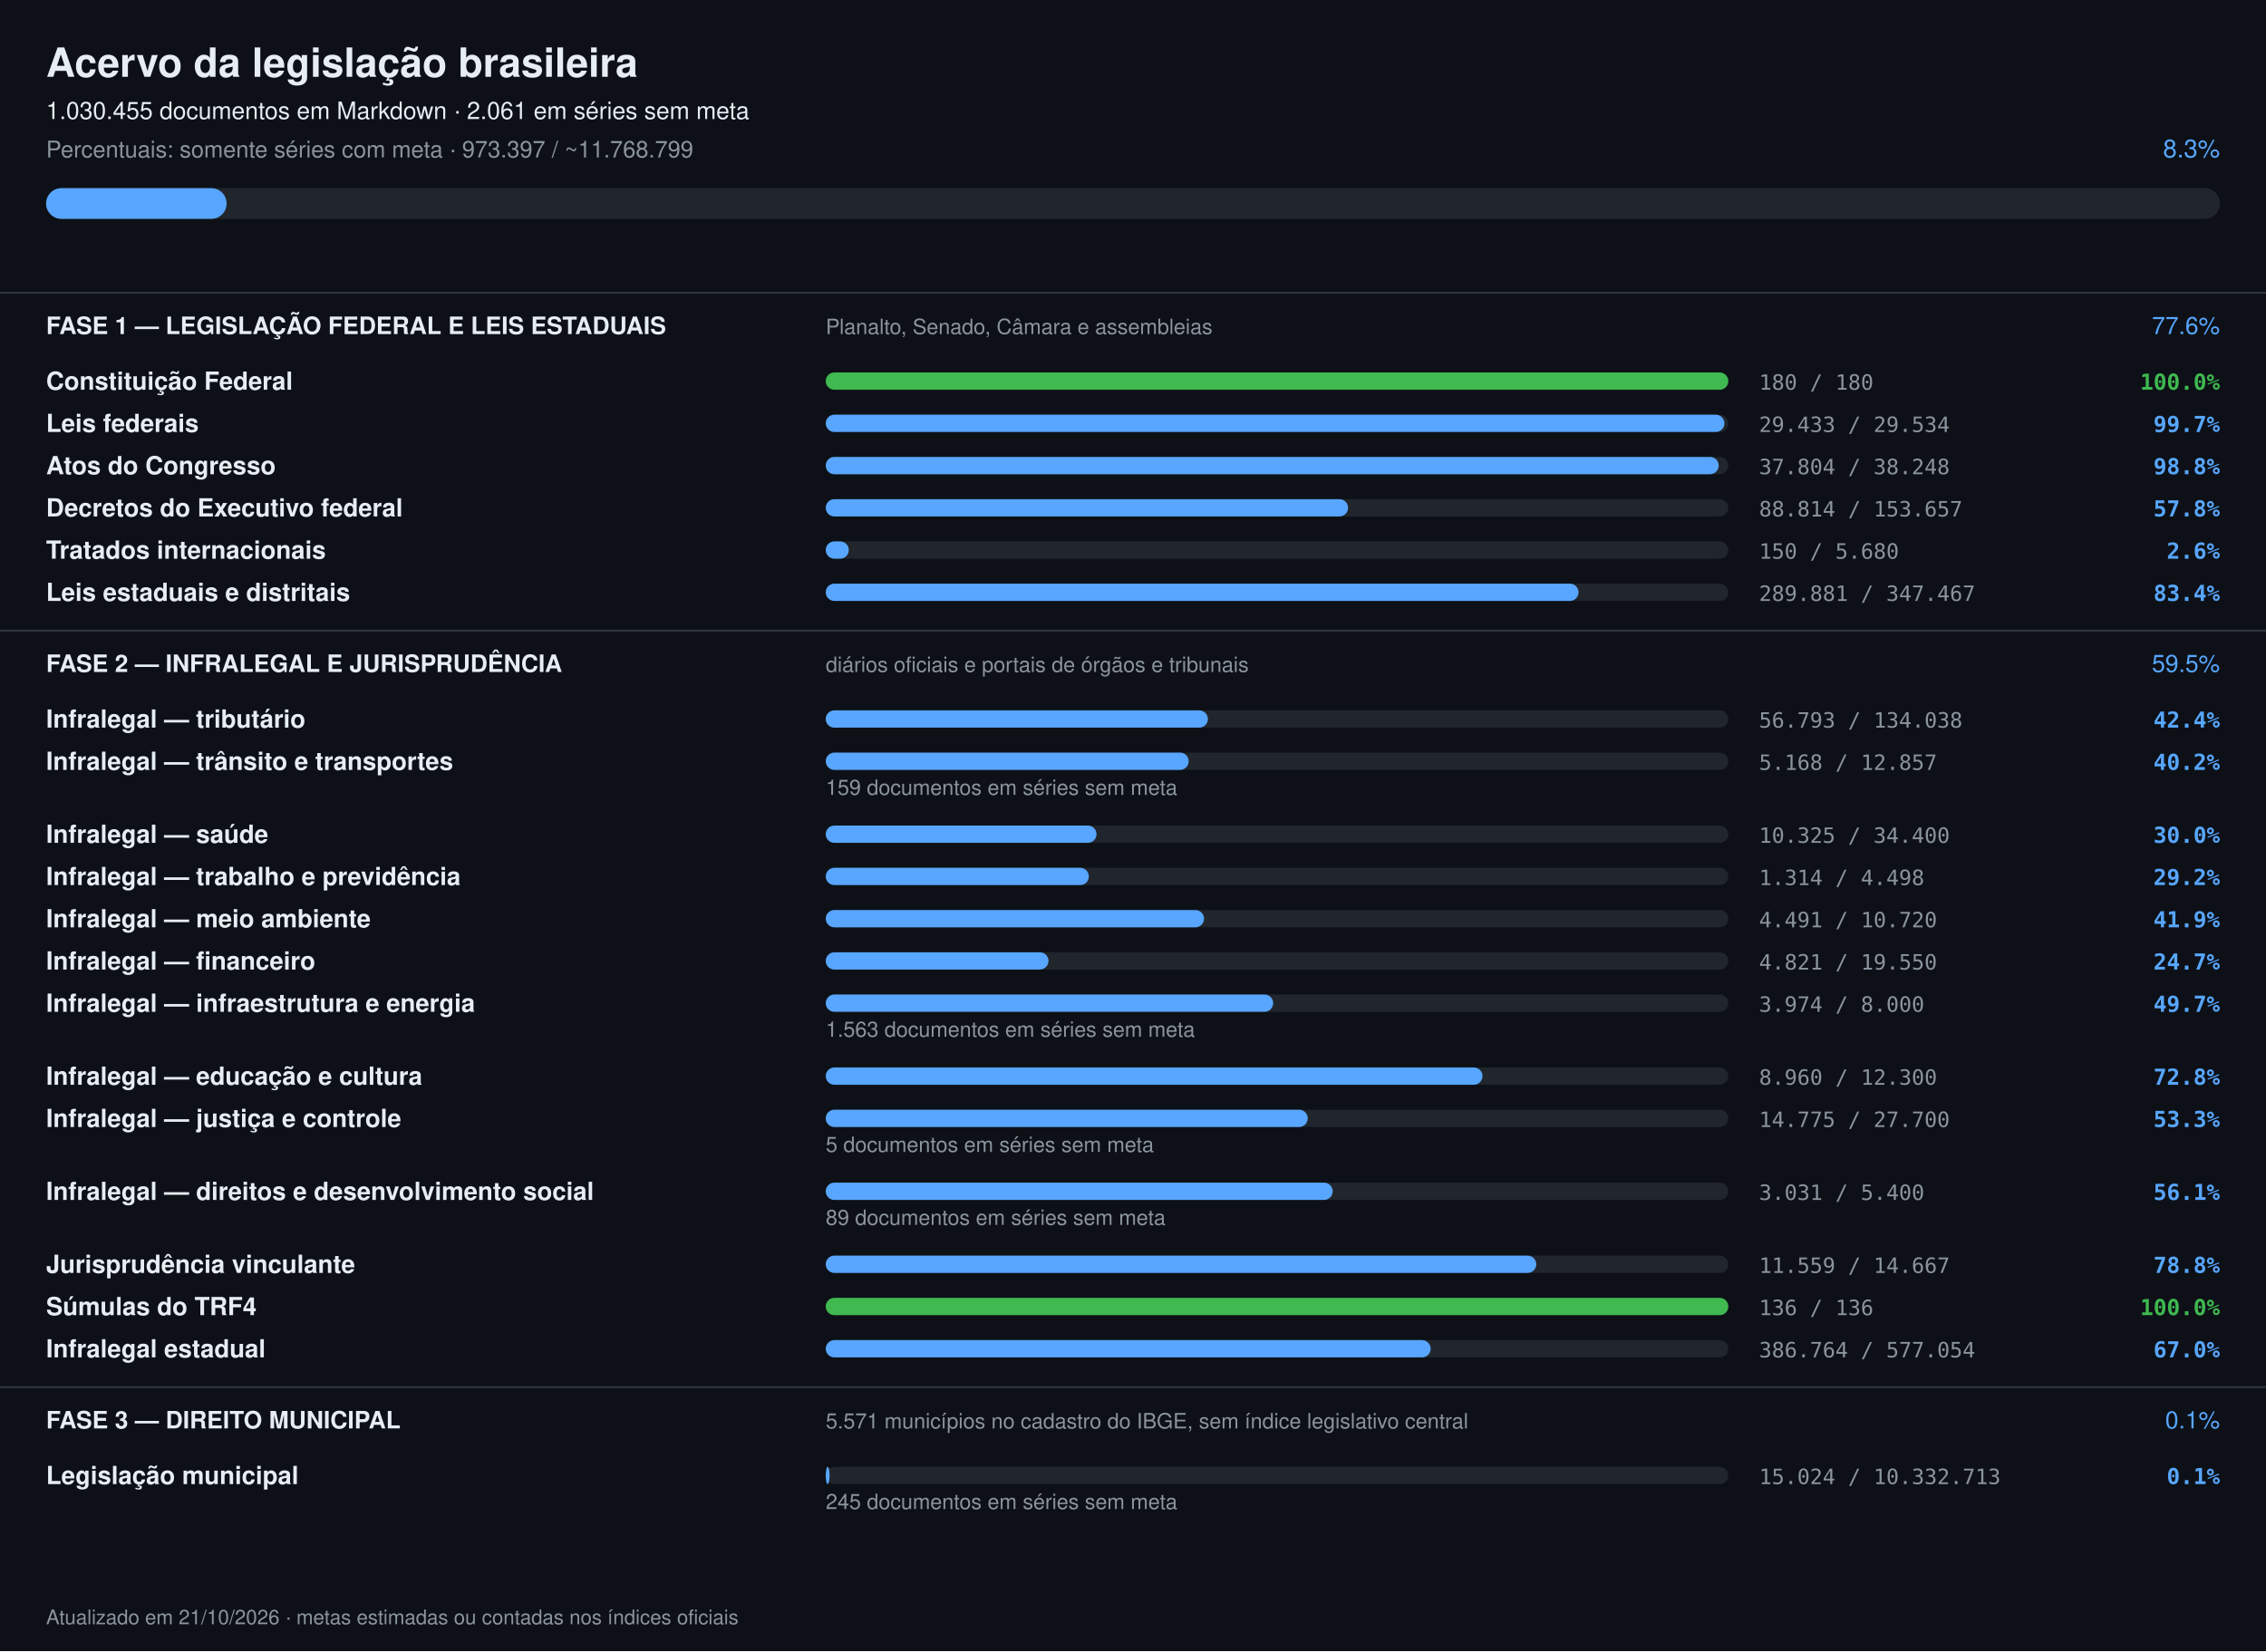
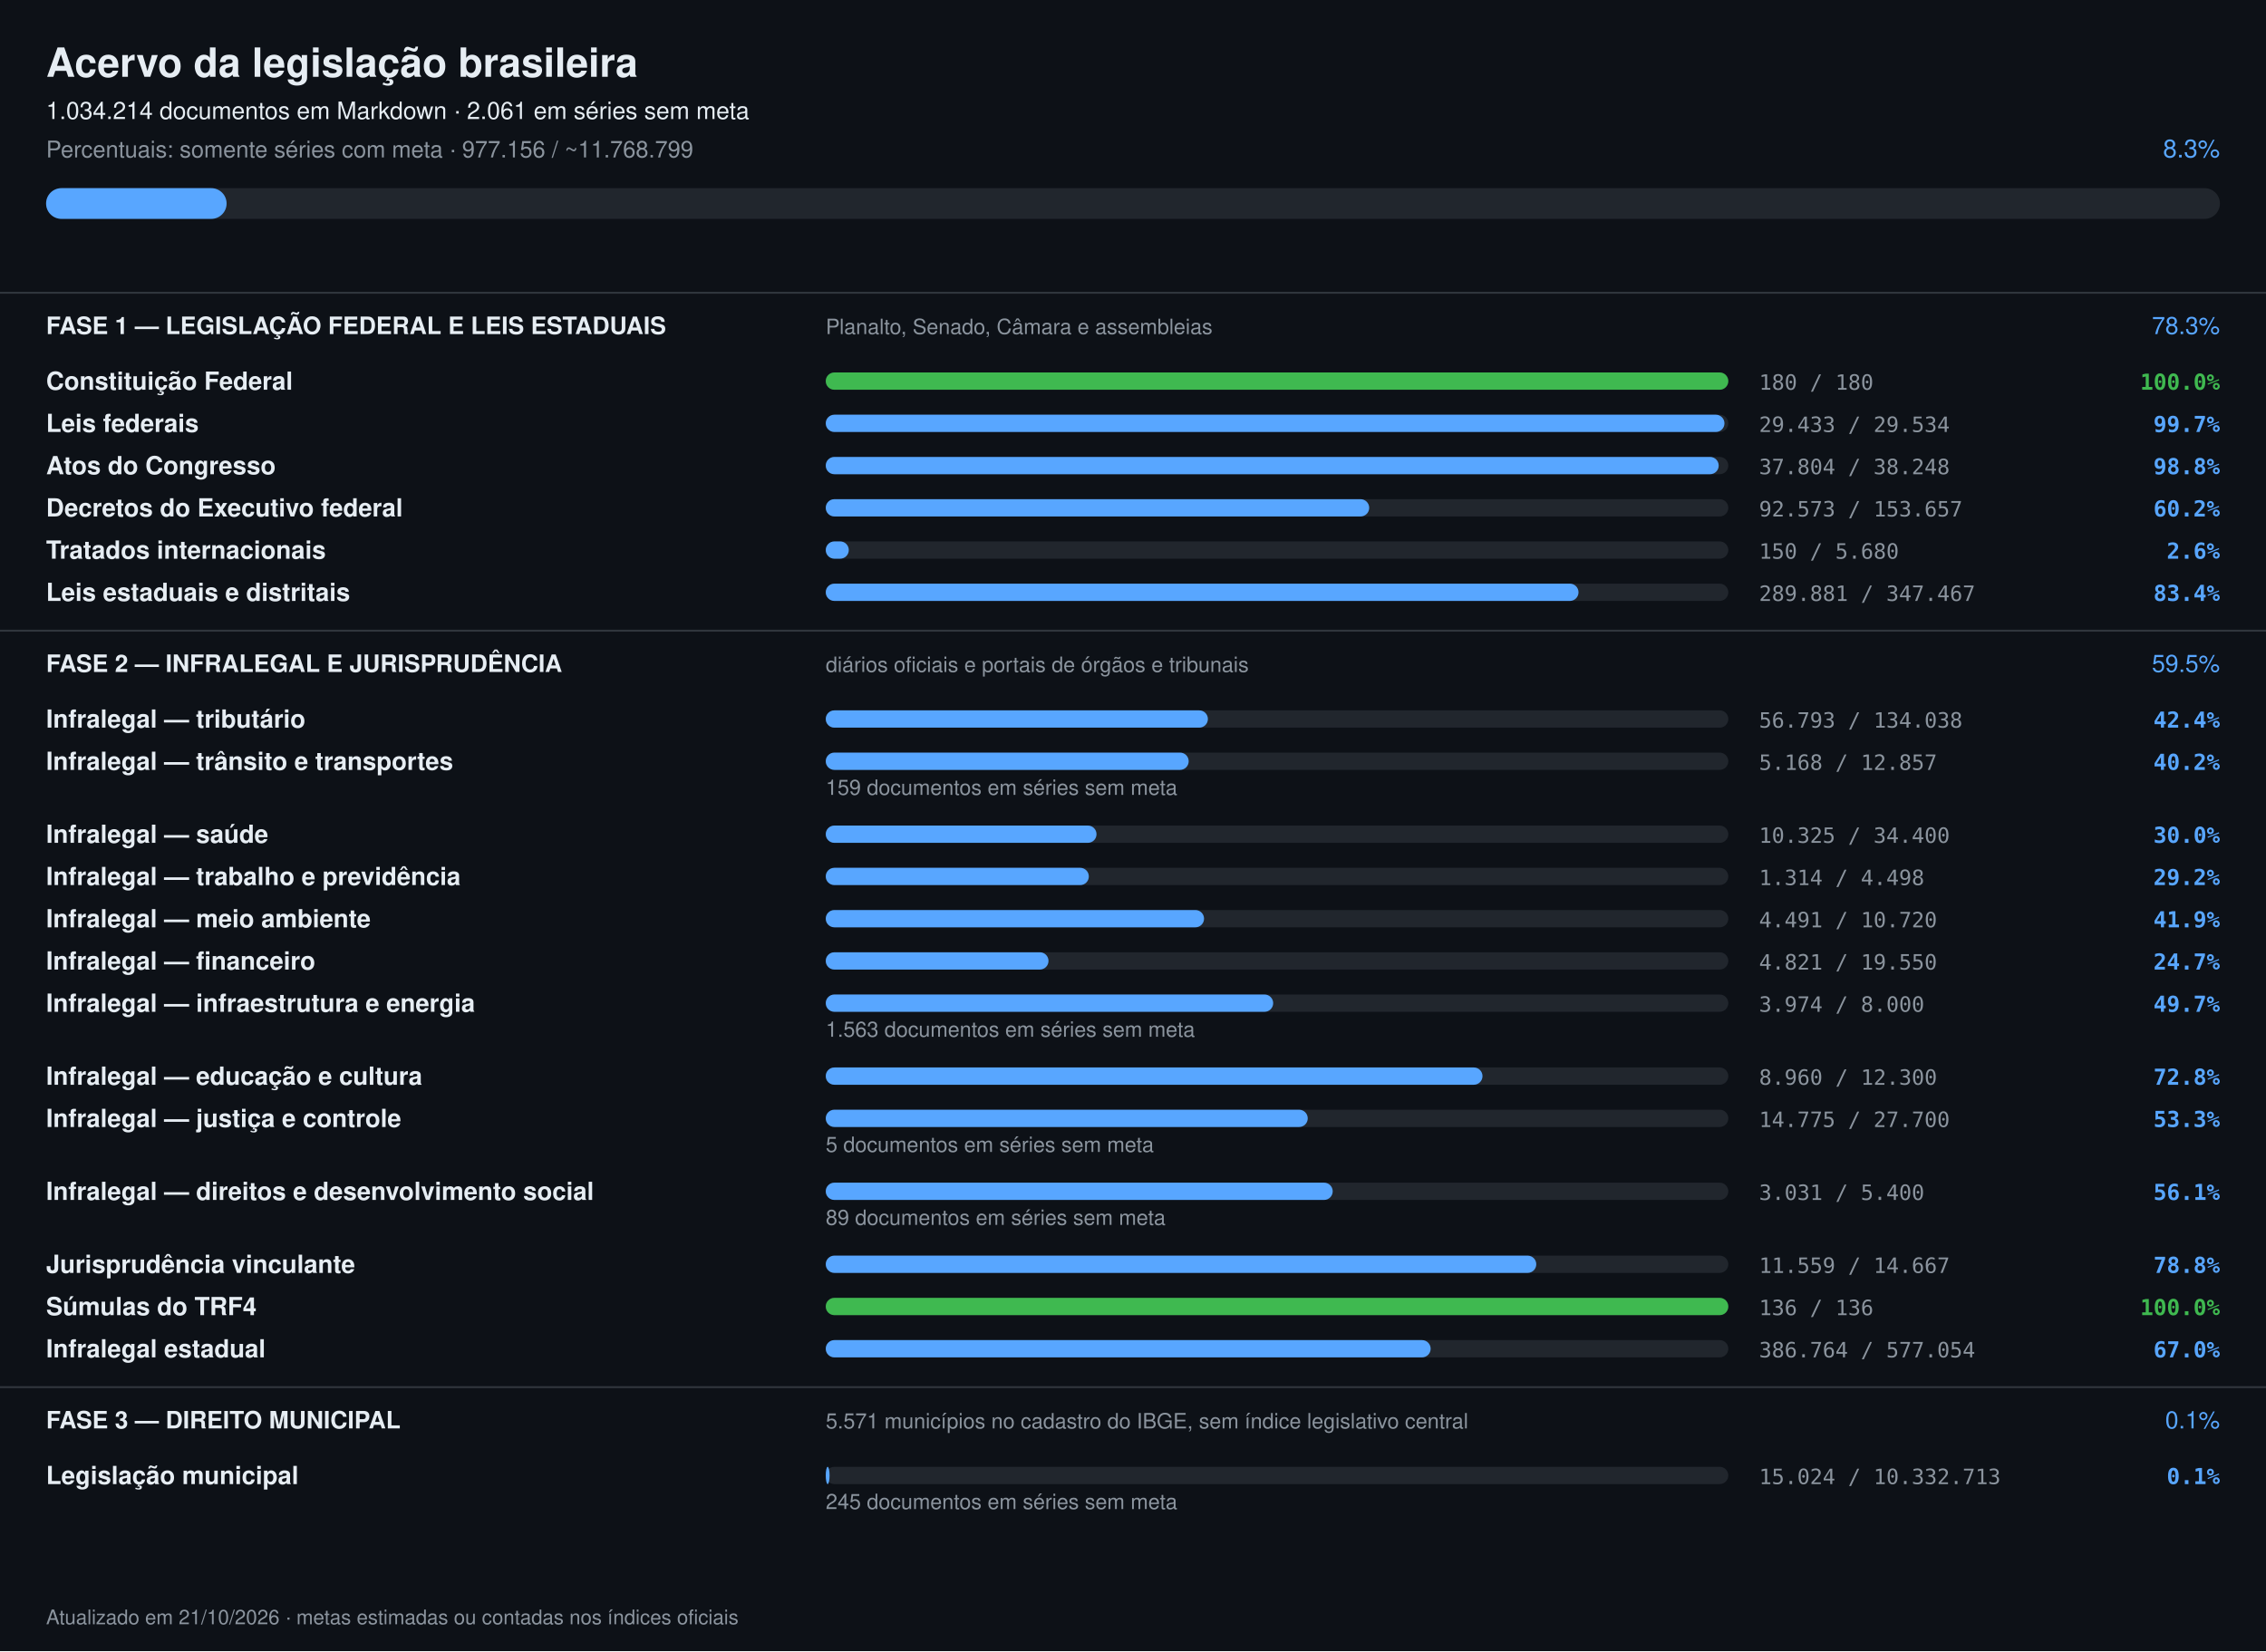
<svg xmlns="http://www.w3.org/2000/svg" width="1180" height="860" viewBox="0 0 1180 860" font-family="-apple-system,Segoe UI,Helvetica,Arial,sans-serif">
  <rect width="1180" height="860" fill="#0d1117" />
  <text x="24" y="40" font-size="21" font-weight="700" fill="#e6edf3">Acervo da legislação brasileira</text>
-   <text x="24" y="62" font-size="12.5" fill="#e6edf3">1.030.455 documentos em Markdown · 2.061 em séries sem meta</text>
-   <text x="24" y="82" font-size="12" fill="#8b949e">Percentuais: somente séries com meta · 973.397 / ~11.768.799</text>
+   <text x="24" y="62" font-size="12.5" fill="#e6edf3">1.034.214 documentos em Markdown · 2.061 em séries sem meta</text>
+   <text x="24" y="82" font-size="12" fill="#8b949e">Percentuais: somente séries com meta · 977.156 / ~11.768.799</text>
  <text x="1156" y="82" font-size="13" text-anchor="end" fill="#58a6ff">8.3%</text>
  <rect x="24" y="98" width="1132" height="16" rx="8" fill="#21262d" />
  <rect x="24" y="98" width="94" height="16" rx="8" fill="#58a6ff" />
  <rect x="0" y="152" width="1180" height="1" fill="#30363d" />
  <text x="24" y="174" font-size="12.5" font-weight="700" fill="#e6edf3">FASE 1 — LEGISLAÇÃO FEDERAL E LEIS ESTADUAIS</text>
  <text x="430" y="174" font-size="11" fill="#8b949e">Planalto, Senado, Câmara e assembleias</text>
-   <text x="1156" y="174" font-size="12.5" text-anchor="end" fill="#58a6ff">77.6%</text>
+   <text x="1156" y="174" font-size="12.5" text-anchor="end" fill="#58a6ff">78.3%</text>
  <text x="24" y="203" font-size="13" font-weight="600" fill="#e6edf3">Constituição Federal</text>
  <rect x="430" y="194" width="470" height="9" rx="4.5" fill="#21262d" />
  <rect x="430" y="194" width="470" height="9" rx="4.5" fill="#3fb950" />
  <text x="916" y="203" font-size="11" fill="#8b949e" font-family="ui-monospace,monospace">180 / 180</text>
  <text x="1156" y="203" font-size="11.5" text-anchor="end" font-weight="600" fill="#3fb950" font-family="ui-monospace,monospace">100.0%</text>
  <text x="24" y="225" font-size="13" font-weight="600" fill="#e6edf3">Leis federais</text>
  <rect x="430" y="216" width="470" height="9" rx="4.5" fill="#21262d" />
  <rect x="430" y="216" width="468" height="9" rx="4.5" fill="#58a6ff" />
  <text x="916" y="225" font-size="11" fill="#8b949e" font-family="ui-monospace,monospace">29.433 / 29.534</text>
  <text x="1156" y="225" font-size="11.5" text-anchor="end" font-weight="600" fill="#58a6ff" font-family="ui-monospace,monospace">99.7%</text>
  <text x="24" y="247" font-size="13" font-weight="600" fill="#e6edf3">Atos do Congresso</text>
  <rect x="430" y="238" width="470" height="9" rx="4.5" fill="#21262d" />
  <rect x="430" y="238" width="465" height="9" rx="4.5" fill="#58a6ff" />
  <text x="916" y="247" font-size="11" fill="#8b949e" font-family="ui-monospace,monospace">37.804 / 38.248</text>
  <text x="1156" y="247" font-size="11.5" text-anchor="end" font-weight="600" fill="#58a6ff" font-family="ui-monospace,monospace">98.8%</text>
  <text x="24" y="269" font-size="13" font-weight="600" fill="#e6edf3">Decretos do Executivo federal</text>
  <rect x="430" y="260" width="470" height="9" rx="4.5" fill="#21262d" />
-   <rect x="430" y="260" width="272" height="9" rx="4.5" fill="#58a6ff" />
-   <text x="916" y="269" font-size="11" fill="#8b949e" font-family="ui-monospace,monospace">88.814 / 153.657</text>
-   <text x="1156" y="269" font-size="11.5" text-anchor="end" font-weight="600" fill="#58a6ff" font-family="ui-monospace,monospace">57.8%</text>
+   <rect x="430" y="260" width="283" height="9" rx="4.5" fill="#58a6ff" />
+   <text x="916" y="269" font-size="11" fill="#8b949e" font-family="ui-monospace,monospace">92.573 / 153.657</text>
+   <text x="1156" y="269" font-size="11.5" text-anchor="end" font-weight="600" fill="#58a6ff" font-family="ui-monospace,monospace">60.2%</text>
  <text x="24" y="291" font-size="13" font-weight="600" fill="#e6edf3">Tratados internacionais</text>
  <rect x="430" y="282" width="470" height="9" rx="4.5" fill="#21262d" />
  <rect x="430" y="282" width="12" height="9" rx="4.5" fill="#58a6ff" />
  <text x="916" y="291" font-size="11" fill="#8b949e" font-family="ui-monospace,monospace">150 / 5.680</text>
  <text x="1156" y="291" font-size="11.5" text-anchor="end" font-weight="600" fill="#58a6ff" font-family="ui-monospace,monospace">2.6%</text>
  <text x="24" y="313" font-size="13" font-weight="600" fill="#e6edf3">Leis estaduais e distritais</text>
  <rect x="430" y="304" width="470" height="9" rx="4.5" fill="#21262d" />
  <rect x="430" y="304" width="392" height="9" rx="4.5" fill="#58a6ff" />
  <text x="916" y="313" font-size="11" fill="#8b949e" font-family="ui-monospace,monospace">289.881 / 347.467</text>
  <text x="1156" y="313" font-size="11.5" text-anchor="end" font-weight="600" fill="#58a6ff" font-family="ui-monospace,monospace">83.4%</text>
  <rect x="0" y="328" width="1180" height="1" fill="#30363d" />
  <text x="24" y="350" font-size="12.5" font-weight="700" fill="#e6edf3">FASE 2 — INFRALEGAL E JURISPRUDÊNCIA</text>
  <text x="430" y="350" font-size="11" fill="#8b949e">diários oficiais e portais de órgãos e tribunais</text>
  <text x="1156" y="350" font-size="12.5" text-anchor="end" fill="#58a6ff">59.5%</text>
  <text x="24" y="379" font-size="13" font-weight="600" fill="#e6edf3">Infralegal — tributário</text>
  <rect x="430" y="370" width="470" height="9" rx="4.5" fill="#21262d" />
  <rect x="430" y="370" width="199" height="9" rx="4.5" fill="#58a6ff" />
  <text x="916" y="379" font-size="11" fill="#8b949e" font-family="ui-monospace,monospace">56.793 / 134.038</text>
  <text x="1156" y="379" font-size="11.5" text-anchor="end" font-weight="600" fill="#58a6ff" font-family="ui-monospace,monospace">42.4%</text>
  <text x="24" y="401" font-size="13" font-weight="600" fill="#e6edf3">Infralegal — trânsito e transportes</text>
  <rect x="430" y="392" width="470" height="9" rx="4.5" fill="#21262d" />
  <rect x="430" y="392" width="189" height="9" rx="4.5" fill="#58a6ff" />
  <text x="916" y="401" font-size="11" fill="#8b949e" font-family="ui-monospace,monospace">5.168 / 12.857</text>
  <text x="1156" y="401" font-size="11.5" text-anchor="end" font-weight="600" fill="#58a6ff" font-family="ui-monospace,monospace">40.2%</text>
  <text x="430" y="414" font-size="11" fill="#8b949e">159 documentos em séries sem meta</text>
  <text x="24" y="439" font-size="13" font-weight="600" fill="#e6edf3">Infralegal — saúde</text>
  <rect x="430" y="430" width="470" height="9" rx="4.5" fill="#21262d" />
  <rect x="430" y="430" width="141" height="9" rx="4.5" fill="#58a6ff" />
  <text x="916" y="439" font-size="11" fill="#8b949e" font-family="ui-monospace,monospace">10.325 / 34.400</text>
  <text x="1156" y="439" font-size="11.5" text-anchor="end" font-weight="600" fill="#58a6ff" font-family="ui-monospace,monospace">30.0%</text>
  <text x="24" y="461" font-size="13" font-weight="600" fill="#e6edf3">Infralegal — trabalho e previdência</text>
  <rect x="430" y="452" width="470" height="9" rx="4.5" fill="#21262d" />
  <rect x="430" y="452" width="137" height="9" rx="4.5" fill="#58a6ff" />
  <text x="916" y="461" font-size="11" fill="#8b949e" font-family="ui-monospace,monospace">1.314 / 4.498</text>
  <text x="1156" y="461" font-size="11.5" text-anchor="end" font-weight="600" fill="#58a6ff" font-family="ui-monospace,monospace">29.2%</text>
  <text x="24" y="483" font-size="13" font-weight="600" fill="#e6edf3">Infralegal — meio ambiente</text>
  <rect x="430" y="474" width="470" height="9" rx="4.5" fill="#21262d" />
  <rect x="430" y="474" width="197" height="9" rx="4.5" fill="#58a6ff" />
  <text x="916" y="483" font-size="11" fill="#8b949e" font-family="ui-monospace,monospace">4.491 / 10.720</text>
  <text x="1156" y="483" font-size="11.5" text-anchor="end" font-weight="600" fill="#58a6ff" font-family="ui-monospace,monospace">41.9%</text>
  <text x="24" y="505" font-size="13" font-weight="600" fill="#e6edf3">Infralegal — financeiro</text>
  <rect x="430" y="496" width="470" height="9" rx="4.5" fill="#21262d" />
  <rect x="430" y="496" width="116" height="9" rx="4.5" fill="#58a6ff" />
  <text x="916" y="505" font-size="11" fill="#8b949e" font-family="ui-monospace,monospace">4.821 / 19.550</text>
  <text x="1156" y="505" font-size="11.5" text-anchor="end" font-weight="600" fill="#58a6ff" font-family="ui-monospace,monospace">24.7%</text>
  <text x="24" y="527" font-size="13" font-weight="600" fill="#e6edf3">Infralegal — infraestrutura e energia</text>
  <rect x="430" y="518" width="470" height="9" rx="4.5" fill="#21262d" />
  <rect x="430" y="518" width="233" height="9" rx="4.5" fill="#58a6ff" />
  <text x="916" y="527" font-size="11" fill="#8b949e" font-family="ui-monospace,monospace">3.974 / 8.000</text>
  <text x="1156" y="527" font-size="11.5" text-anchor="end" font-weight="600" fill="#58a6ff" font-family="ui-monospace,monospace">49.7%</text>
  <text x="430" y="540" font-size="11" fill="#8b949e">1.563 documentos em séries sem meta</text>
  <text x="24" y="565" font-size="13" font-weight="600" fill="#e6edf3">Infralegal — educação e cultura</text>
  <rect x="430" y="556" width="470" height="9" rx="4.5" fill="#21262d" />
  <rect x="430" y="556" width="342" height="9" rx="4.5" fill="#58a6ff" />
  <text x="916" y="565" font-size="11" fill="#8b949e" font-family="ui-monospace,monospace">8.960 / 12.300</text>
  <text x="1156" y="565" font-size="11.5" text-anchor="end" font-weight="600" fill="#58a6ff" font-family="ui-monospace,monospace">72.8%</text>
  <text x="24" y="587" font-size="13" font-weight="600" fill="#e6edf3">Infralegal — justiça e controle</text>
  <rect x="430" y="578" width="470" height="9" rx="4.5" fill="#21262d" />
  <rect x="430" y="578" width="251" height="9" rx="4.5" fill="#58a6ff" />
  <text x="916" y="587" font-size="11" fill="#8b949e" font-family="ui-monospace,monospace">14.775 / 27.700</text>
  <text x="1156" y="587" font-size="11.5" text-anchor="end" font-weight="600" fill="#58a6ff" font-family="ui-monospace,monospace">53.3%</text>
  <text x="430" y="600" font-size="11" fill="#8b949e">5 documentos em séries sem meta</text>
  <text x="24" y="625" font-size="13" font-weight="600" fill="#e6edf3">Infralegal — direitos e desenvolvimento social</text>
  <rect x="430" y="616" width="470" height="9" rx="4.5" fill="#21262d" />
  <rect x="430" y="616" width="264" height="9" rx="4.5" fill="#58a6ff" />
  <text x="916" y="625" font-size="11" fill="#8b949e" font-family="ui-monospace,monospace">3.031 / 5.400</text>
  <text x="1156" y="625" font-size="11.5" text-anchor="end" font-weight="600" fill="#58a6ff" font-family="ui-monospace,monospace">56.1%</text>
  <text x="430" y="638" font-size="11" fill="#8b949e">89 documentos em séries sem meta</text>
  <text x="24" y="663" font-size="13" font-weight="600" fill="#e6edf3">Jurisprudência vinculante</text>
  <rect x="430" y="654" width="470" height="9" rx="4.5" fill="#21262d" />
  <rect x="430" y="654" width="370" height="9" rx="4.5" fill="#58a6ff" />
  <text x="916" y="663" font-size="11" fill="#8b949e" font-family="ui-monospace,monospace">11.559 / 14.667</text>
  <text x="1156" y="663" font-size="11.5" text-anchor="end" font-weight="600" fill="#58a6ff" font-family="ui-monospace,monospace">78.8%</text>
  <text x="24" y="685" font-size="13" font-weight="600" fill="#e6edf3">Súmulas do TRF4</text>
  <rect x="430" y="676" width="470" height="9" rx="4.5" fill="#21262d" />
  <rect x="430" y="676" width="470" height="9" rx="4.5" fill="#3fb950" />
  <text x="916" y="685" font-size="11" fill="#8b949e" font-family="ui-monospace,monospace">136 / 136</text>
  <text x="1156" y="685" font-size="11.5" text-anchor="end" font-weight="600" fill="#3fb950" font-family="ui-monospace,monospace">100.0%</text>
  <text x="24" y="707" font-size="13" font-weight="600" fill="#e6edf3">Infralegal estadual</text>
  <rect x="430" y="698" width="470" height="9" rx="4.5" fill="#21262d" />
  <rect x="430" y="698" width="315" height="9" rx="4.5" fill="#58a6ff" />
  <text x="916" y="707" font-size="11" fill="#8b949e" font-family="ui-monospace,monospace">386.764 / 577.054</text>
  <text x="1156" y="707" font-size="11.5" text-anchor="end" font-weight="600" fill="#58a6ff" font-family="ui-monospace,monospace">67.0%</text>
  <rect x="0" y="722" width="1180" height="1" fill="#30363d" />
  <text x="24" y="744" font-size="12.5" font-weight="700" fill="#e6edf3">FASE 3 — DIREITO MUNICIPAL</text>
  <text x="430" y="744" font-size="11" fill="#8b949e">5.571 municípios no cadastro do IBGE, sem índice legislativo central</text>
  <text x="1156" y="744" font-size="12.5" text-anchor="end" fill="#58a6ff">0.1%</text>
  <text x="24" y="773" font-size="13" font-weight="600" fill="#e6edf3">Legislação municipal</text>
  <rect x="430" y="764" width="470" height="9" rx="4.5" fill="#21262d" />
  <rect x="430" y="764" width="2" height="9" rx="4.5" fill="#58a6ff" />
  <text x="916" y="773" font-size="11" fill="#8b949e" font-family="ui-monospace,monospace">15.024 / 10.332.713</text>
  <text x="1156" y="773" font-size="11.5" text-anchor="end" font-weight="600" fill="#58a6ff" font-family="ui-monospace,monospace">0.1%</text>
  <text x="430" y="786" font-size="11" fill="#8b949e">245 documentos em séries sem meta</text>
  <text x="24" y="846" font-size="10.5" fill="#8b949e">Atualizado em 21/10/2026 · metas estimadas ou contadas nos índices oficiais</text>
</svg>
